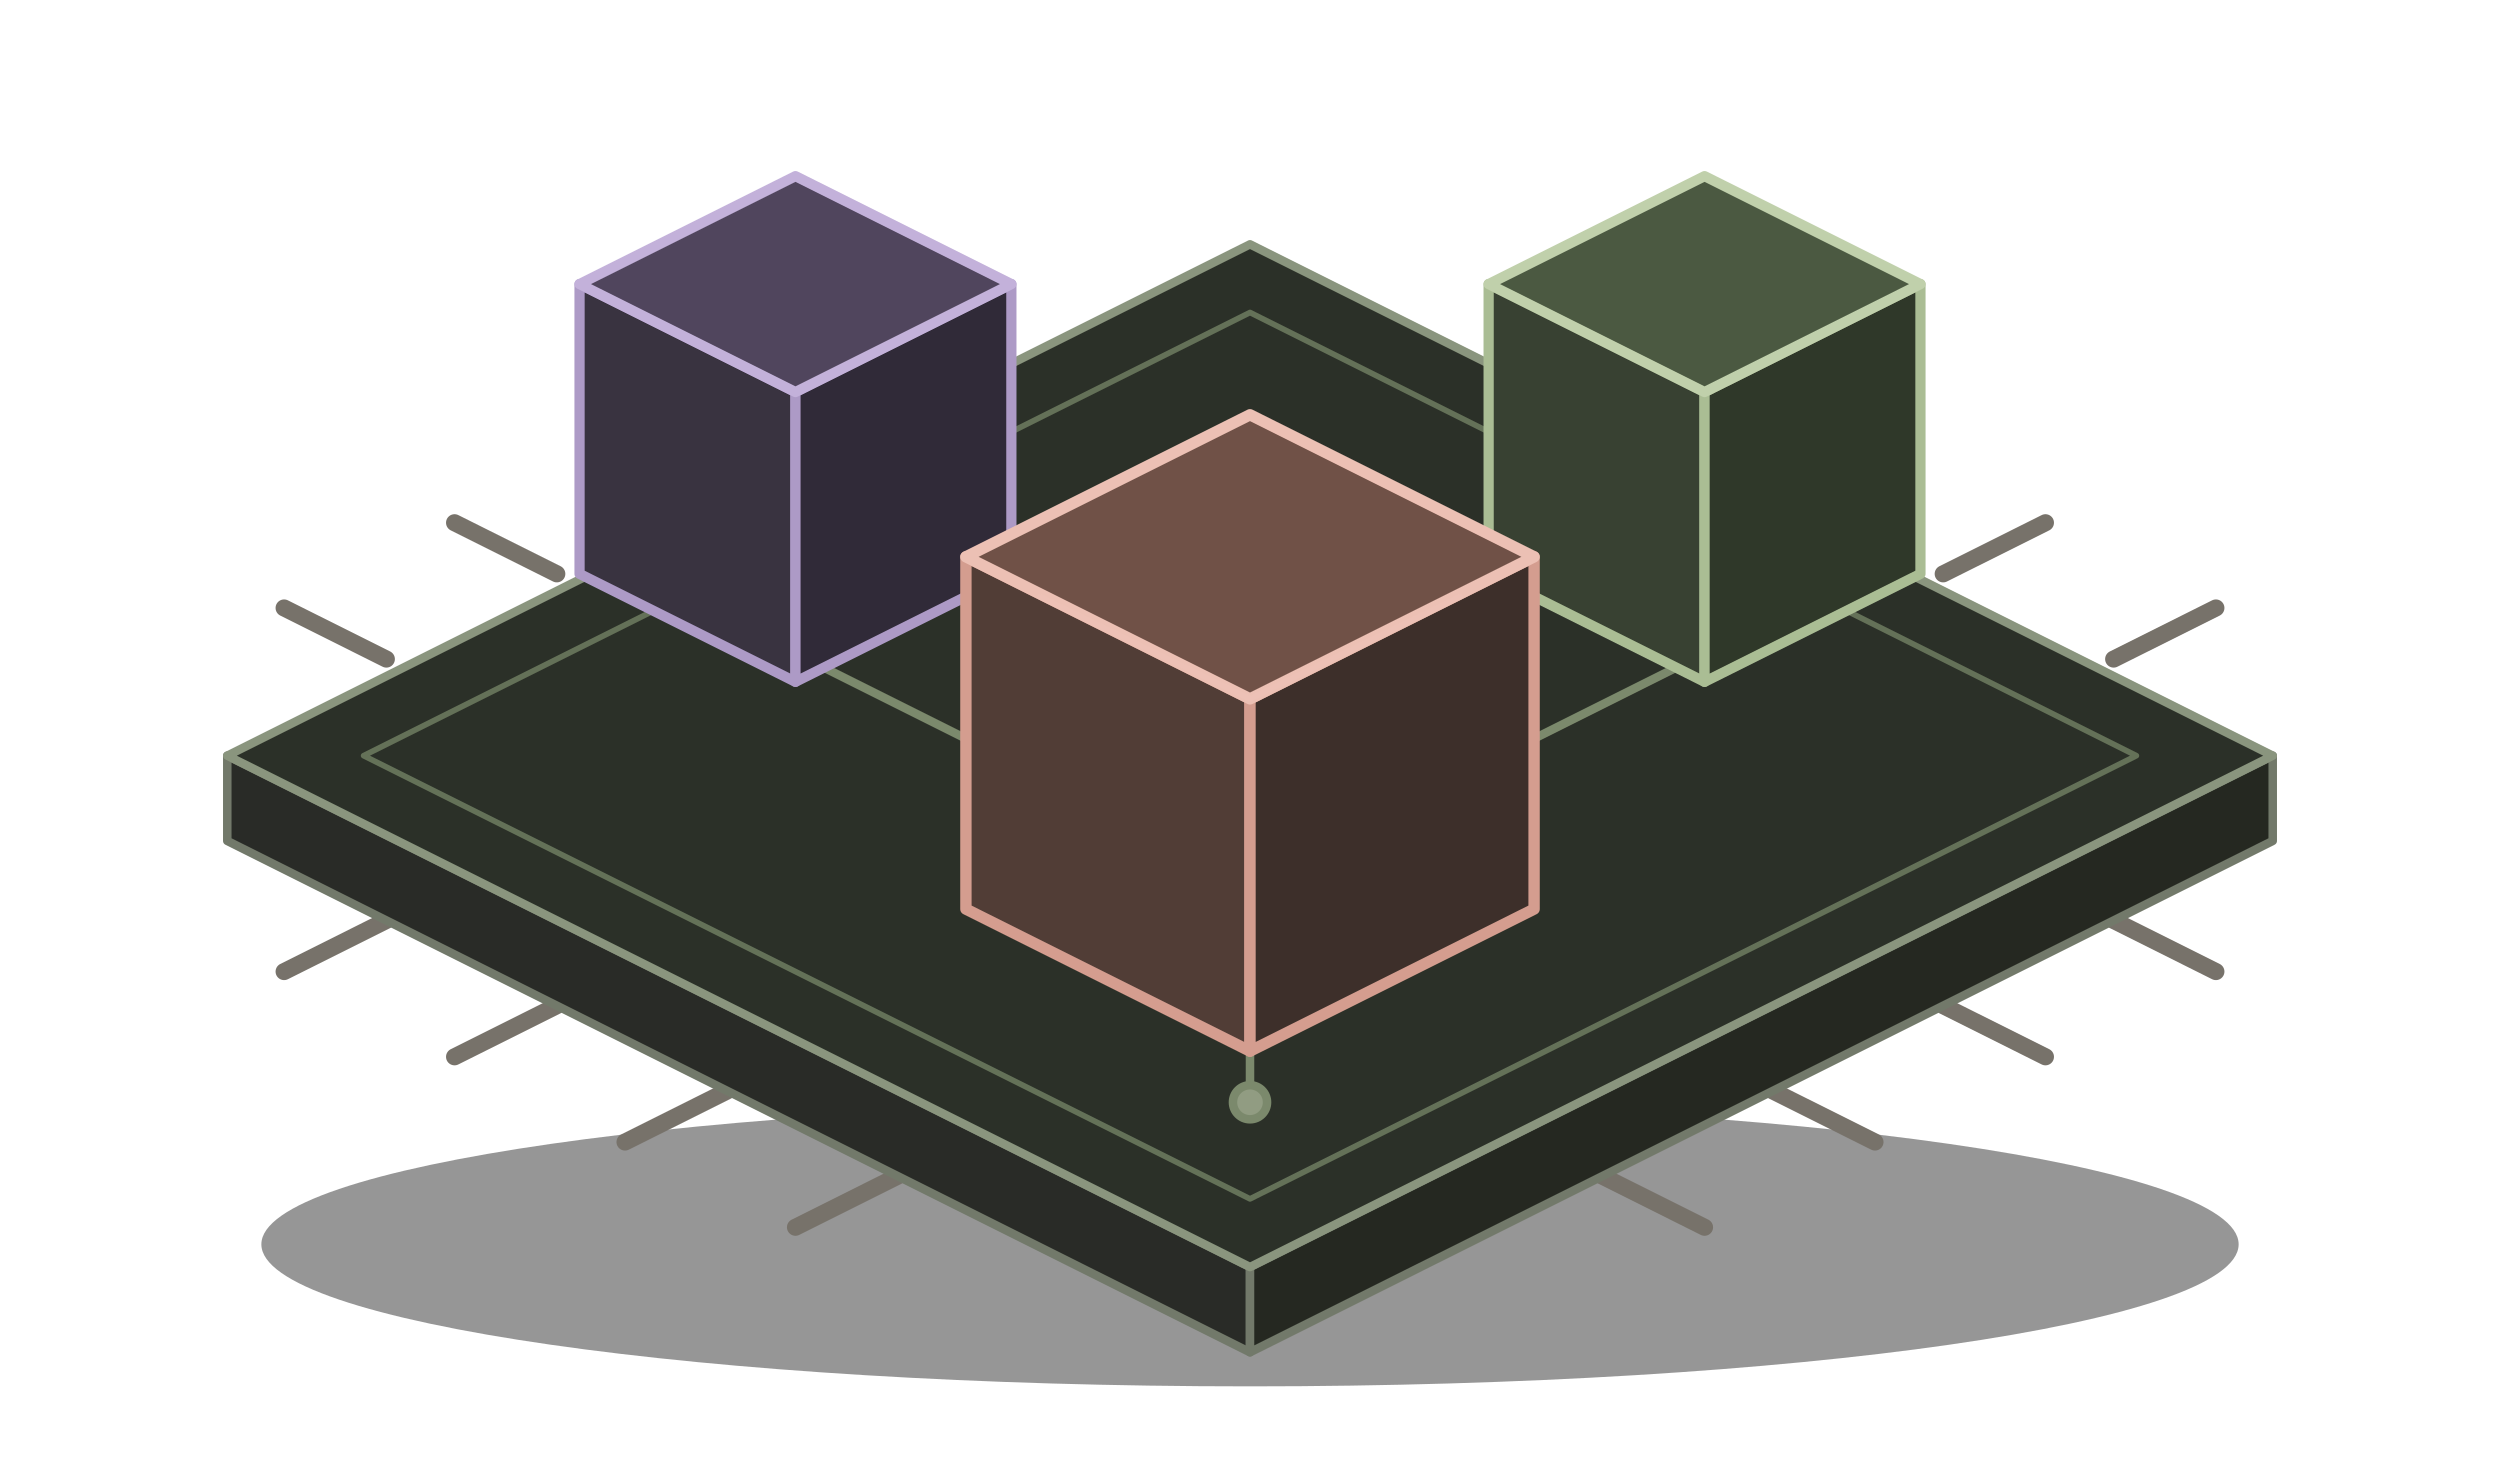
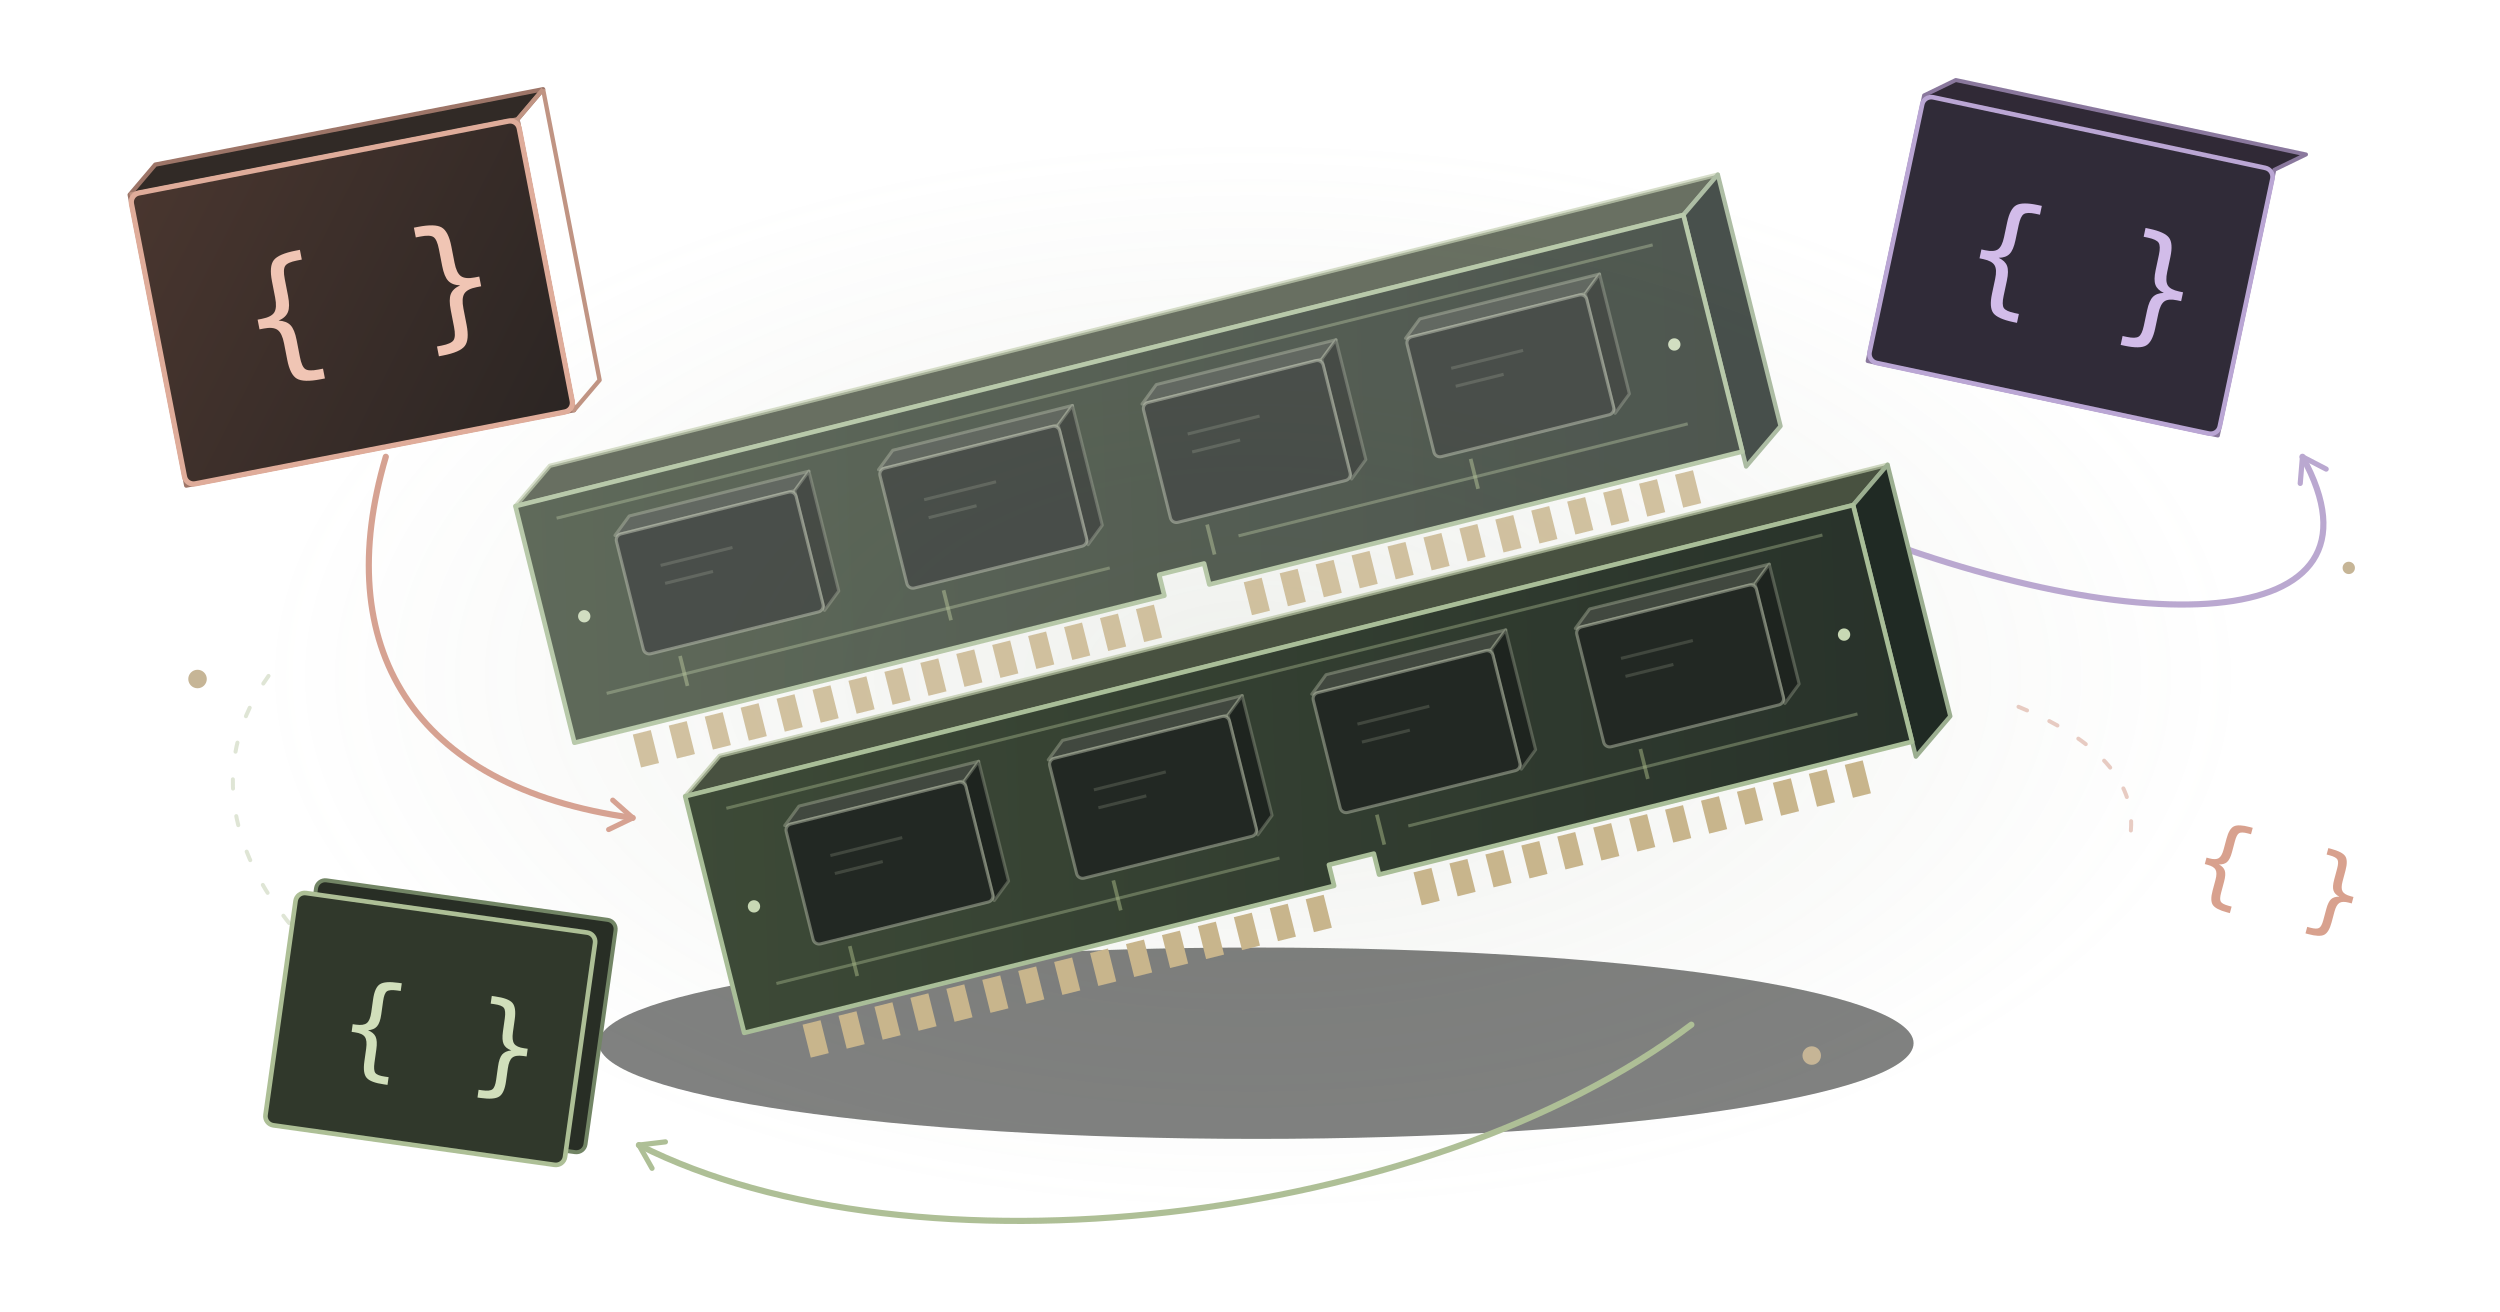
- <svg xmlns="http://www.w3.org/2000/svg" viewBox="140 85 440 260" fill="none">
-   <g stroke-linejoin="round" stroke-linecap="round">
-     <ellipse cx="360" cy="304" rx="174" ry="25" fill="#171717" opacity=".45" />
-     <g stroke="#77726a" stroke-width="3">
-       <path d="m208 201-18-9m48-6-18-9m48-6-18-9m48-6-18-9" />
-       <path d="m422 156 18-9m12 24 18-9m12 24 18-9m12 24 18-9" />
-       <path d="m208 247-18 9m48 6-18 9m48 6-18 9m48 6-18 9" />
-       <path d="m422 292 18 9m12-24 18 9m12-24 18 9m12-24 18 9" />
+ <svg xmlns="http://www.w3.org/2000/svg" viewBox="45 5 810 425" fill="none">
+   <defs>
+     <radialGradient id="hero-memory-glow">
+       <stop stop-color="#869175" stop-opacity=".13" />
+       <stop offset="1" stop-color="#869175" stop-opacity="0" />
+     </radialGradient>
+     <linearGradient id="hero-board" x1="0" y1="0" x2="390" y2="84" gradientUnits="userSpaceOnUse">
+       <stop stop-color="#3d4a37" />
+       <stop offset="1" stop-color="#28322a" />
+     </linearGradient>
+     <linearGradient id="hero-json-coral" x1="0" y1="0" x2="128" y2="100" gradientUnits="userSpaceOnUse">
+       <stop stop-color="#49362f" />
+       <stop offset="1" stop-color="#2b2523" />
+     </linearGradient>
+     <marker id="hero-flow-arrow" viewBox="0 0 10 10" refX="8" refY="5" markerWidth="6" markerHeight="6" orient="auto-start-reverse">
+       <path d="m2 1 6 4-6 4" stroke="context-stroke" stroke-width="1.4" stroke-linecap="round" stroke-linejoin="round" />
+     </marker>
+     <g id="hero-ram" stroke-linejoin="round">
+       <path d="m0 0 14-10h390L390 0Z" fill="#485140" stroke="#b9c6a4" stroke-opacity=".7" stroke-width="1.4" />
+       <path d="m390 0 14-10v84l-14 10Z" fill="#202a24" stroke="#9bae90" stroke-width="1.4" />
+       <path d="M0 0h390v79h-178v-7h-15v7H0Z" fill="url(#hero-board)" stroke="#a9be98" stroke-width="1.5" />
+       <path d="M12 7h366M14 66h168m43 0h150" stroke="#acbf91" stroke-opacity=".4" />
+       <g stroke="#c8b58c" stroke-width="6">
+         <path d="M22 81v11" />
+         <path d="M34 81v11" />
+         <path d="M46 81v11" />
+         <path d="M58 81v11" />
+         <path d="M70 81v11" />
+         <path d="M82 81v11" />
+         <path d="M94 81v11" />
+         <path d="M106 81v11" />
+         <path d="M118 81v11" />
+         <path d="M130 81v11" />
+         <path d="M142 81v11" />
+         <path d="M154 81v11" />
+         <path d="M166 81v11" />
+         <path d="M178 81v11" />
+         <path d="M190 81v11" />
+         <path d="M226 81v11" />
+         <path d="M238 81v11" />
+         <path d="M250 81v11" />
+         <path d="M262 81v11" />
+         <path d="M274 81v11" />
+         <path d="M286 81v11" />
+         <path d="M298 81v11" />
+         <path d="M310 81v11" />
+         <path d="M322 81v11" />
+         <path d="M334 81v11" />
+         <path d="M346 81v11" />
+         <path d="M358 81v11" />
+         <path d="M370 81v11" />
+       </g>
+       <path d="M40 60v10m88-10v10m88-10v10m88-10v10" stroke="#a8b887" stroke-opacity=".5" stroke-width="1.2" />
+       <g transform="translate(29 17)">
+         <path d="m0 0 6-5h60l-6 5Z" fill="#41483f" stroke="#9ca48f" stroke-opacity=".5" />
+         <path d="m60 0 6-5v40l-6 5Z" fill="#1e241f" stroke="#9ca48f" stroke-opacity=".4" />
+         <rect width="60" height="40" rx="2" fill="#222823" stroke="#aab19d" stroke-opacity=".55" />
+         <path d="M12 13h24M12 19h16" stroke="#aeb6a1" stroke-opacity=".22" />
+       </g>
+       <g transform="translate(117 17)">
+         <path d="m0 0 6-5h60l-6 5Z" fill="#41483f" stroke="#9ca48f" stroke-opacity=".5" />
+         <path d="m60 0 6-5v40l-6 5Z" fill="#1e241f" stroke="#9ca48f" stroke-opacity=".4" />
+         <rect width="60" height="40" rx="2" fill="#222823" stroke="#aab19d" stroke-opacity=".55" />
+         <path d="M12 13h24M12 19h16" stroke="#aeb6a1" stroke-opacity=".22" />
+       </g>
+       <g transform="translate(205 17)">
+         <path d="m0 0 6-5h60l-6 5Z" fill="#41483f" stroke="#9ca48f" stroke-opacity=".5" />
+         <path d="m60 0 6-5v40l-6 5Z" fill="#1e241f" stroke="#9ca48f" stroke-opacity=".4" />
+         <rect width="60" height="40" rx="2" fill="#222823" stroke="#aab19d" stroke-opacity=".55" />
+         <path d="M12 13h24M12 19h16" stroke="#aeb6a1" stroke-opacity=".22" />
+       </g>
+       <g transform="translate(293 17)">
+         <path d="m0 0 6-5h60l-6 5Z" fill="#41483f" stroke="#9ca48f" stroke-opacity=".5" />
+         <path d="m60 0 6-5v40l-6 5Z" fill="#1e241f" stroke="#9ca48f" stroke-opacity=".4" />
+         <rect width="60" height="40" rx="2" fill="#222823" stroke="#aab19d" stroke-opacity=".55" />
+         <path d="M12 13h24M12 19h16" stroke="#aeb6a1" stroke-opacity=".22" />
+       </g>
+       <circle cx="13" cy="40" r="2" fill="#c8d8b4" />
+       <circle cx="377" cy="40" r="2" fill="#c8d8b4" />
    </g>
-     <path d="m180 218 180 90v15l-180-90Z" fill="#292b27" stroke="#72796a" stroke-width="1.5" />
-     <path d="m360 308 180-90v15l-180 90Z" fill="#252821" stroke="#72796a" stroke-width="1.5" />
-     <path d="m180 218 180-90 180 90-180 90Z" fill="#2b3028" stroke="#8a957e" stroke-width="1.5" />
-     <path d="m204 218 156-78 156 78-156 78Z" stroke="#647158" stroke-width="1" />
-     <g stroke="#9daf89" stroke-width="1.5" opacity=".7">
-       <path d="m280 200 80 40 80-40M360 240v39" />
-       <circle cx="280" cy="200" r="3" fill="#bccba8" />
-       <circle cx="440" cy="200" r="3" fill="#bccba8" />
-       <circle cx="360" cy="279" r="3" fill="#bccba8" />
-     </g>
-     <path d="m242 135 38 19v51l-38-19Z" fill="#393340" stroke="#ad9ac6" stroke-width="1.8" />
-     <path d="m280 154 38-19v51l-38 19Z" fill="#302a38" stroke="#ad9ac6" stroke-width="1.8" />
-     <path d="m242 135 38-19 38 19-38 19Z" fill="#50455d" stroke="#c3b1da" stroke-width="1.8" />
-     <path d="m402 135 38 19v51l-38-19Z" fill="#384132" stroke="#aabd94" stroke-width="1.8" />
-     <path d="m440 154 38-19v51l-38 19Z" fill="#2f3829" stroke="#aabd94" stroke-width="1.8" />
-     <path d="m402 135 38-19 38 19-38 19Z" fill="#4b5941" stroke="#c0d0ab" stroke-width="1.8" />
-     <path d="m310 183 50 25v62l-50-25Z" fill="#513d36" stroke="#d49d8f" stroke-width="2" />
-     <path d="m360 208 50-25v62l-50 25Z" fill="#3d2f2a" stroke="#d49d8f" stroke-width="2" />
-     <path d="m310 183 50-25 50 25-50 25Z" fill="#705147" stroke="#ecc0b4" stroke-width="2" />
-     <path d="m323 190 37 18 37-18" stroke="#edc3b7" stroke-width="1" opacity=".45" />
+   </defs>
+   <ellipse cx="451" cy="224" rx="323" ry="174" fill="url(#hero-memory-glow)" />
+   <ellipse cx="452" cy="343" rx="213" ry="31" fill="#171917" opacity=".55" />
+   <g stroke-linecap="round" stroke-width="2" marker-end="url(#hero-flow-arrow)">
+     <path d="M170 153C152 214 178 260 250 270" stroke="#d6a292" />
+     <path d="M634 172C737 215 823 211 791 153" stroke="#baa8d0" />
+     <path d="M593 337C507 402 341 421 252 376" stroke="#aebf96" />
+   </g>
+   <path d="M132 224c-38 53 23 118 106 137" stroke="#aebf96" stroke-width="1.3" stroke-dasharray="3 9" stroke-linecap="round" opacity=".4" />
+   <path d="M699 234c29 12 41 28 35 47" stroke="#d6a292" stroke-width="1.3" stroke-dasharray="3 8" stroke-linecap="round" opacity=".55" />
+   <g transform="translate(212 169) rotate(-14)" opacity=".82">
+     <use href="#hero-ram" />
+   </g>
+   <g transform="translate(267 263) rotate(-14)">
+     <use href="#hero-ram" />
+   </g>
+   <g transform="translate(95 55) rotate(-11 64 48)" stroke-linejoin="round">
+     <path d="m0 0 10-8h128l-10 8v96H0Z" fill="#312a26" stroke="#9d7568" stroke-width="1.4" />
+     <path d="M0 0h128l10-8m-10 8v96l10-8V-8" stroke="#c09483" stroke-width="1.4" />
+     <rect width="128" height="96" rx="3" fill="url(#hero-json-coral)" stroke="#dfac9a" stroke-width="1.7" />
+     <text x="28" y="63" fill="#f0c5b4" font-family="ui-monospace, SFMono-Regular, Consolas, monospace" font-size="46">{ }</text>
+   </g>
+   <g transform="translate(658 47) rotate(12 58 44)" stroke-linejoin="round">
+     <path d="m0 0 9-7h116l-9 7v88H0Z" fill="#302936" stroke="#8a789d" stroke-width="1.3" />
+     <rect width="116" height="88" rx="3" fill="#302b38" stroke="#baa6d4" stroke-width="1.5" />
+     <text x="24" y="59" fill="#d2bce9" font-family="ui-monospace, SFMono-Regular, Consolas, monospace" font-size="42">{ }</text>
+   </g>
+   <g transform="translate(136 300) rotate(8 46 34)">
+     <rect x="6" y="-5" width="98" height="76" rx="3" fill="#282e25" stroke="#728565" stroke-width="1.3" />
+     <rect width="98" height="76" rx="3" fill="#30382b" stroke="#adbf96" stroke-width="1.5" />
+     <text x="20" y="52" fill="#d1dfbb" font-family="ui-monospace, SFMono-Regular, Consolas, monospace" font-size="36">{ }</text>
+   </g>
+   <g transform="translate(754 292) rotate(15)">
+     <text fill="#d8a18e" font-family="ui-monospace, SFMono-Regular, Consolas, monospace" font-size="31">{ }</text>
+   </g>
+   <g fill="#c6b596">
+     <circle cx="109" cy="225" r="3" />
+     <circle cx="632" cy="347" r="3" />
+     <circle cx="806" cy="189" r="2" />
  </g>
</svg>
